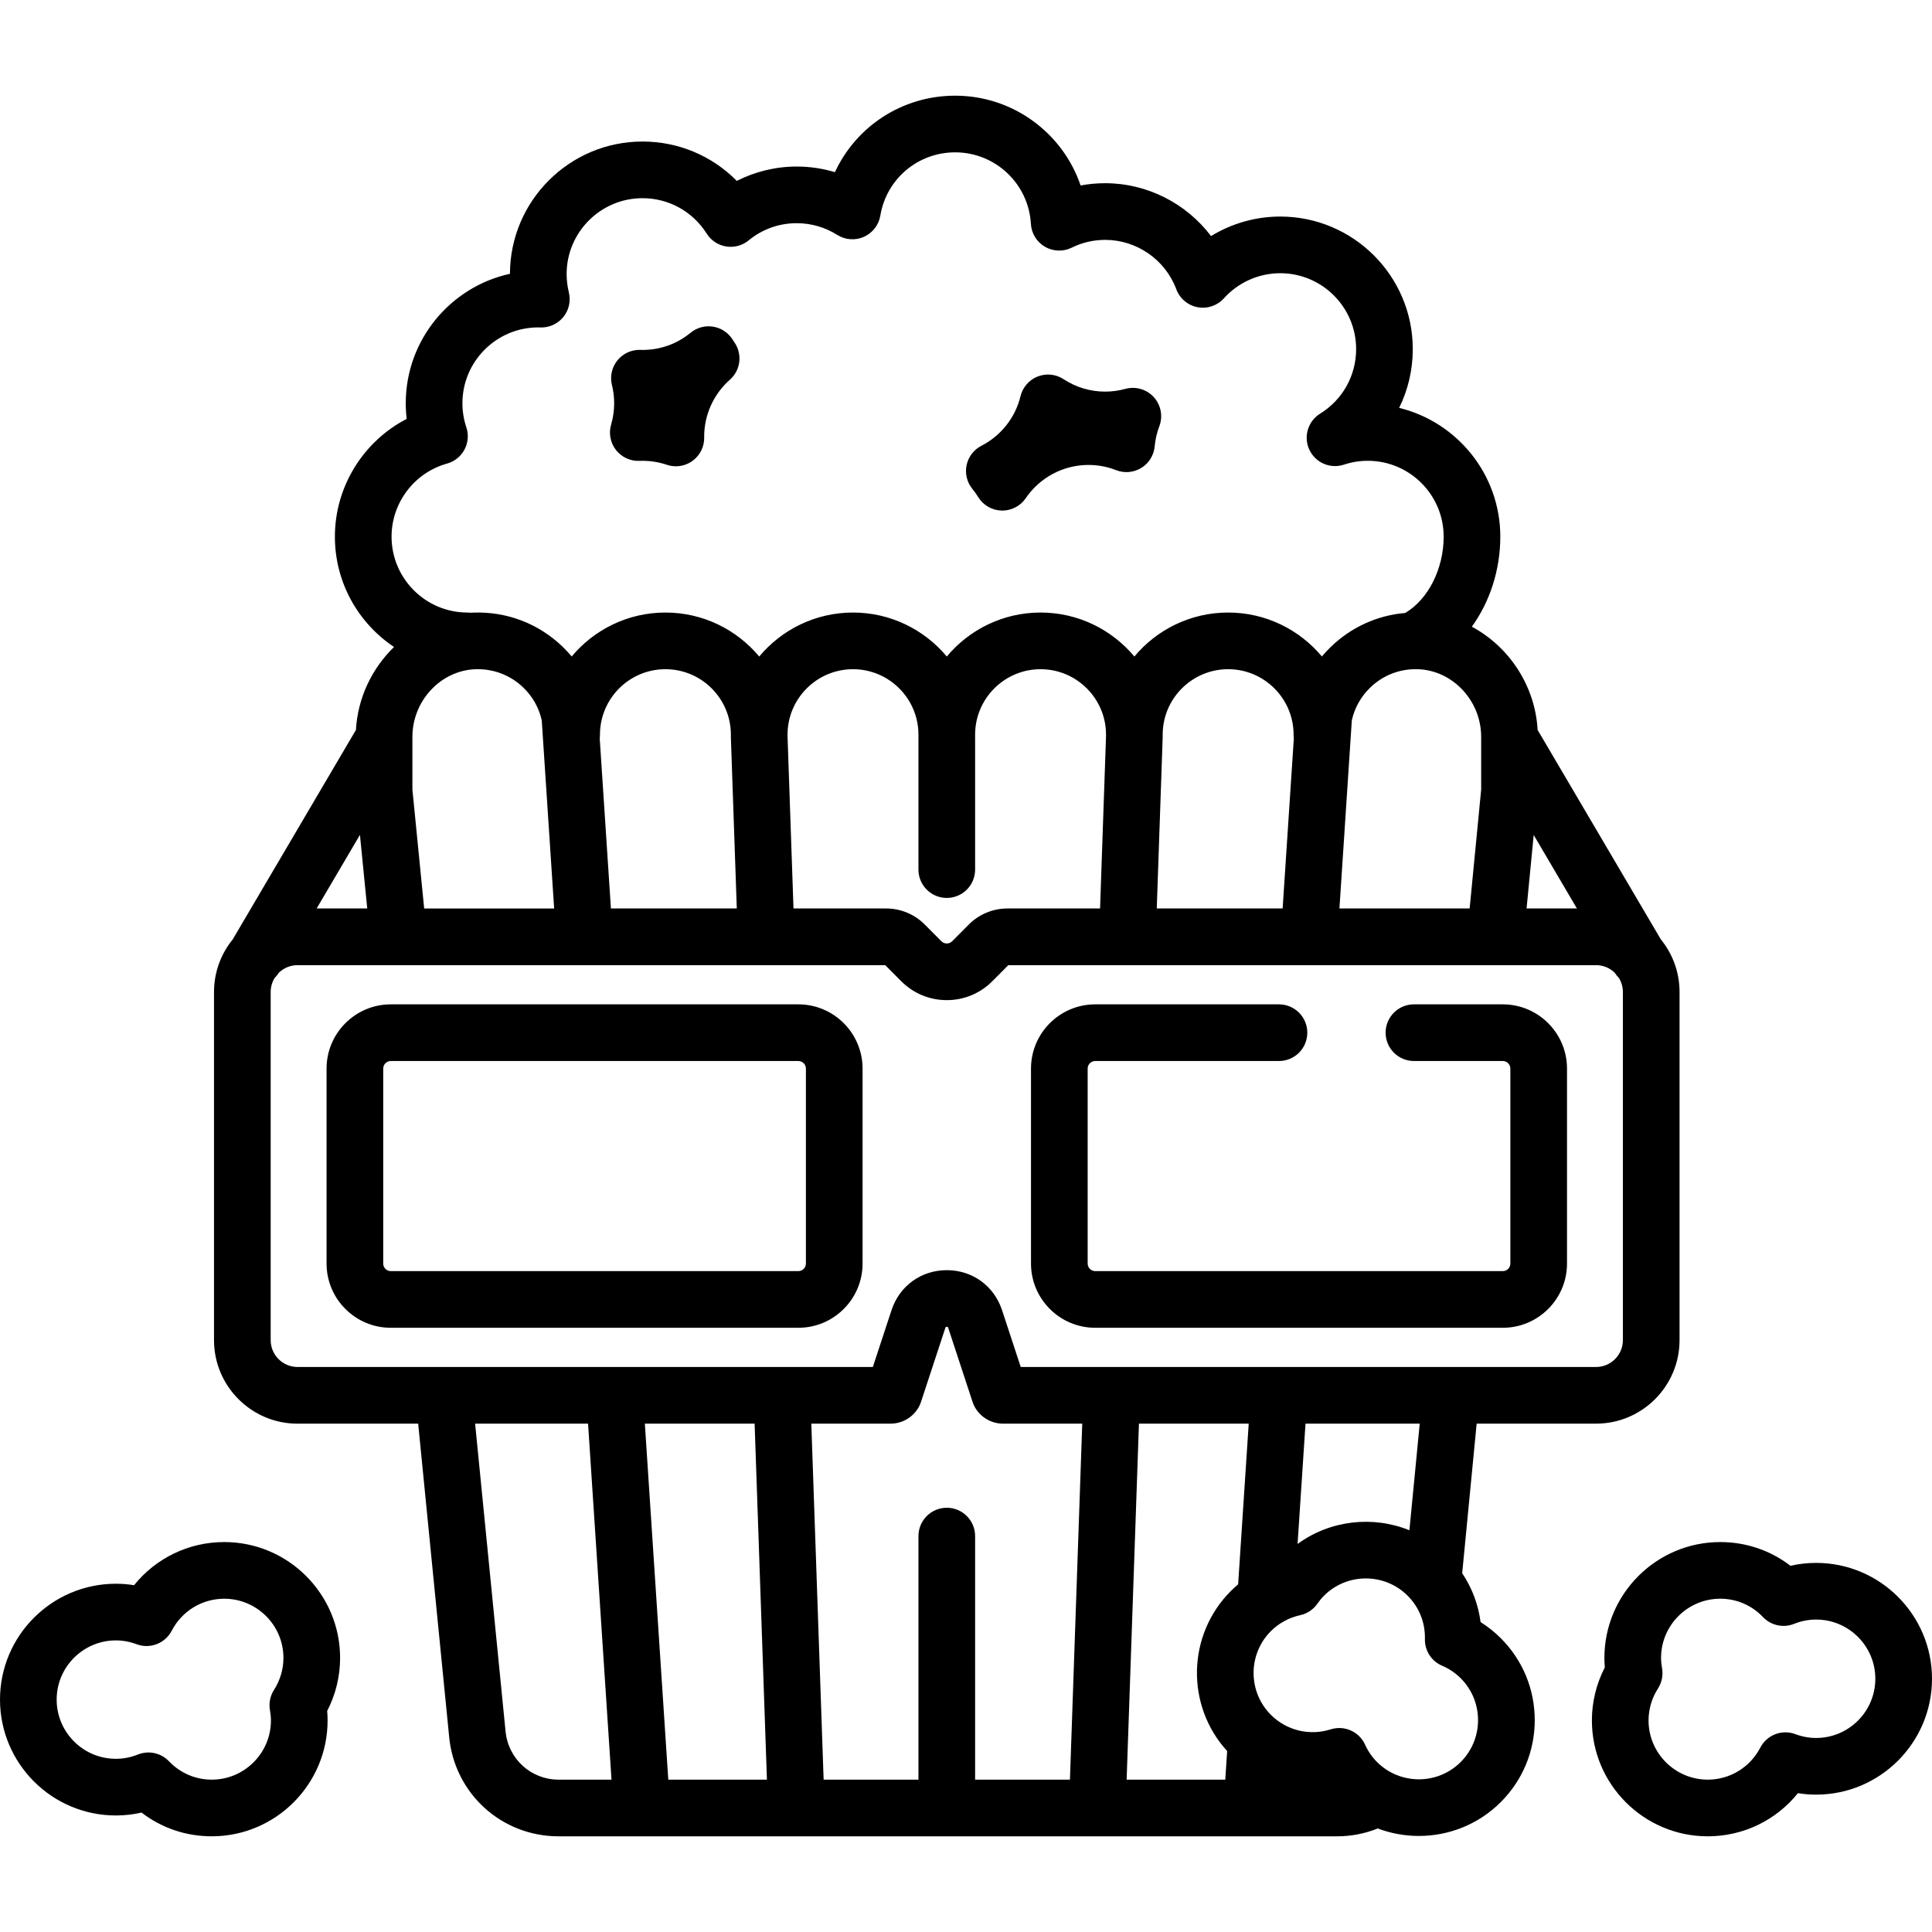
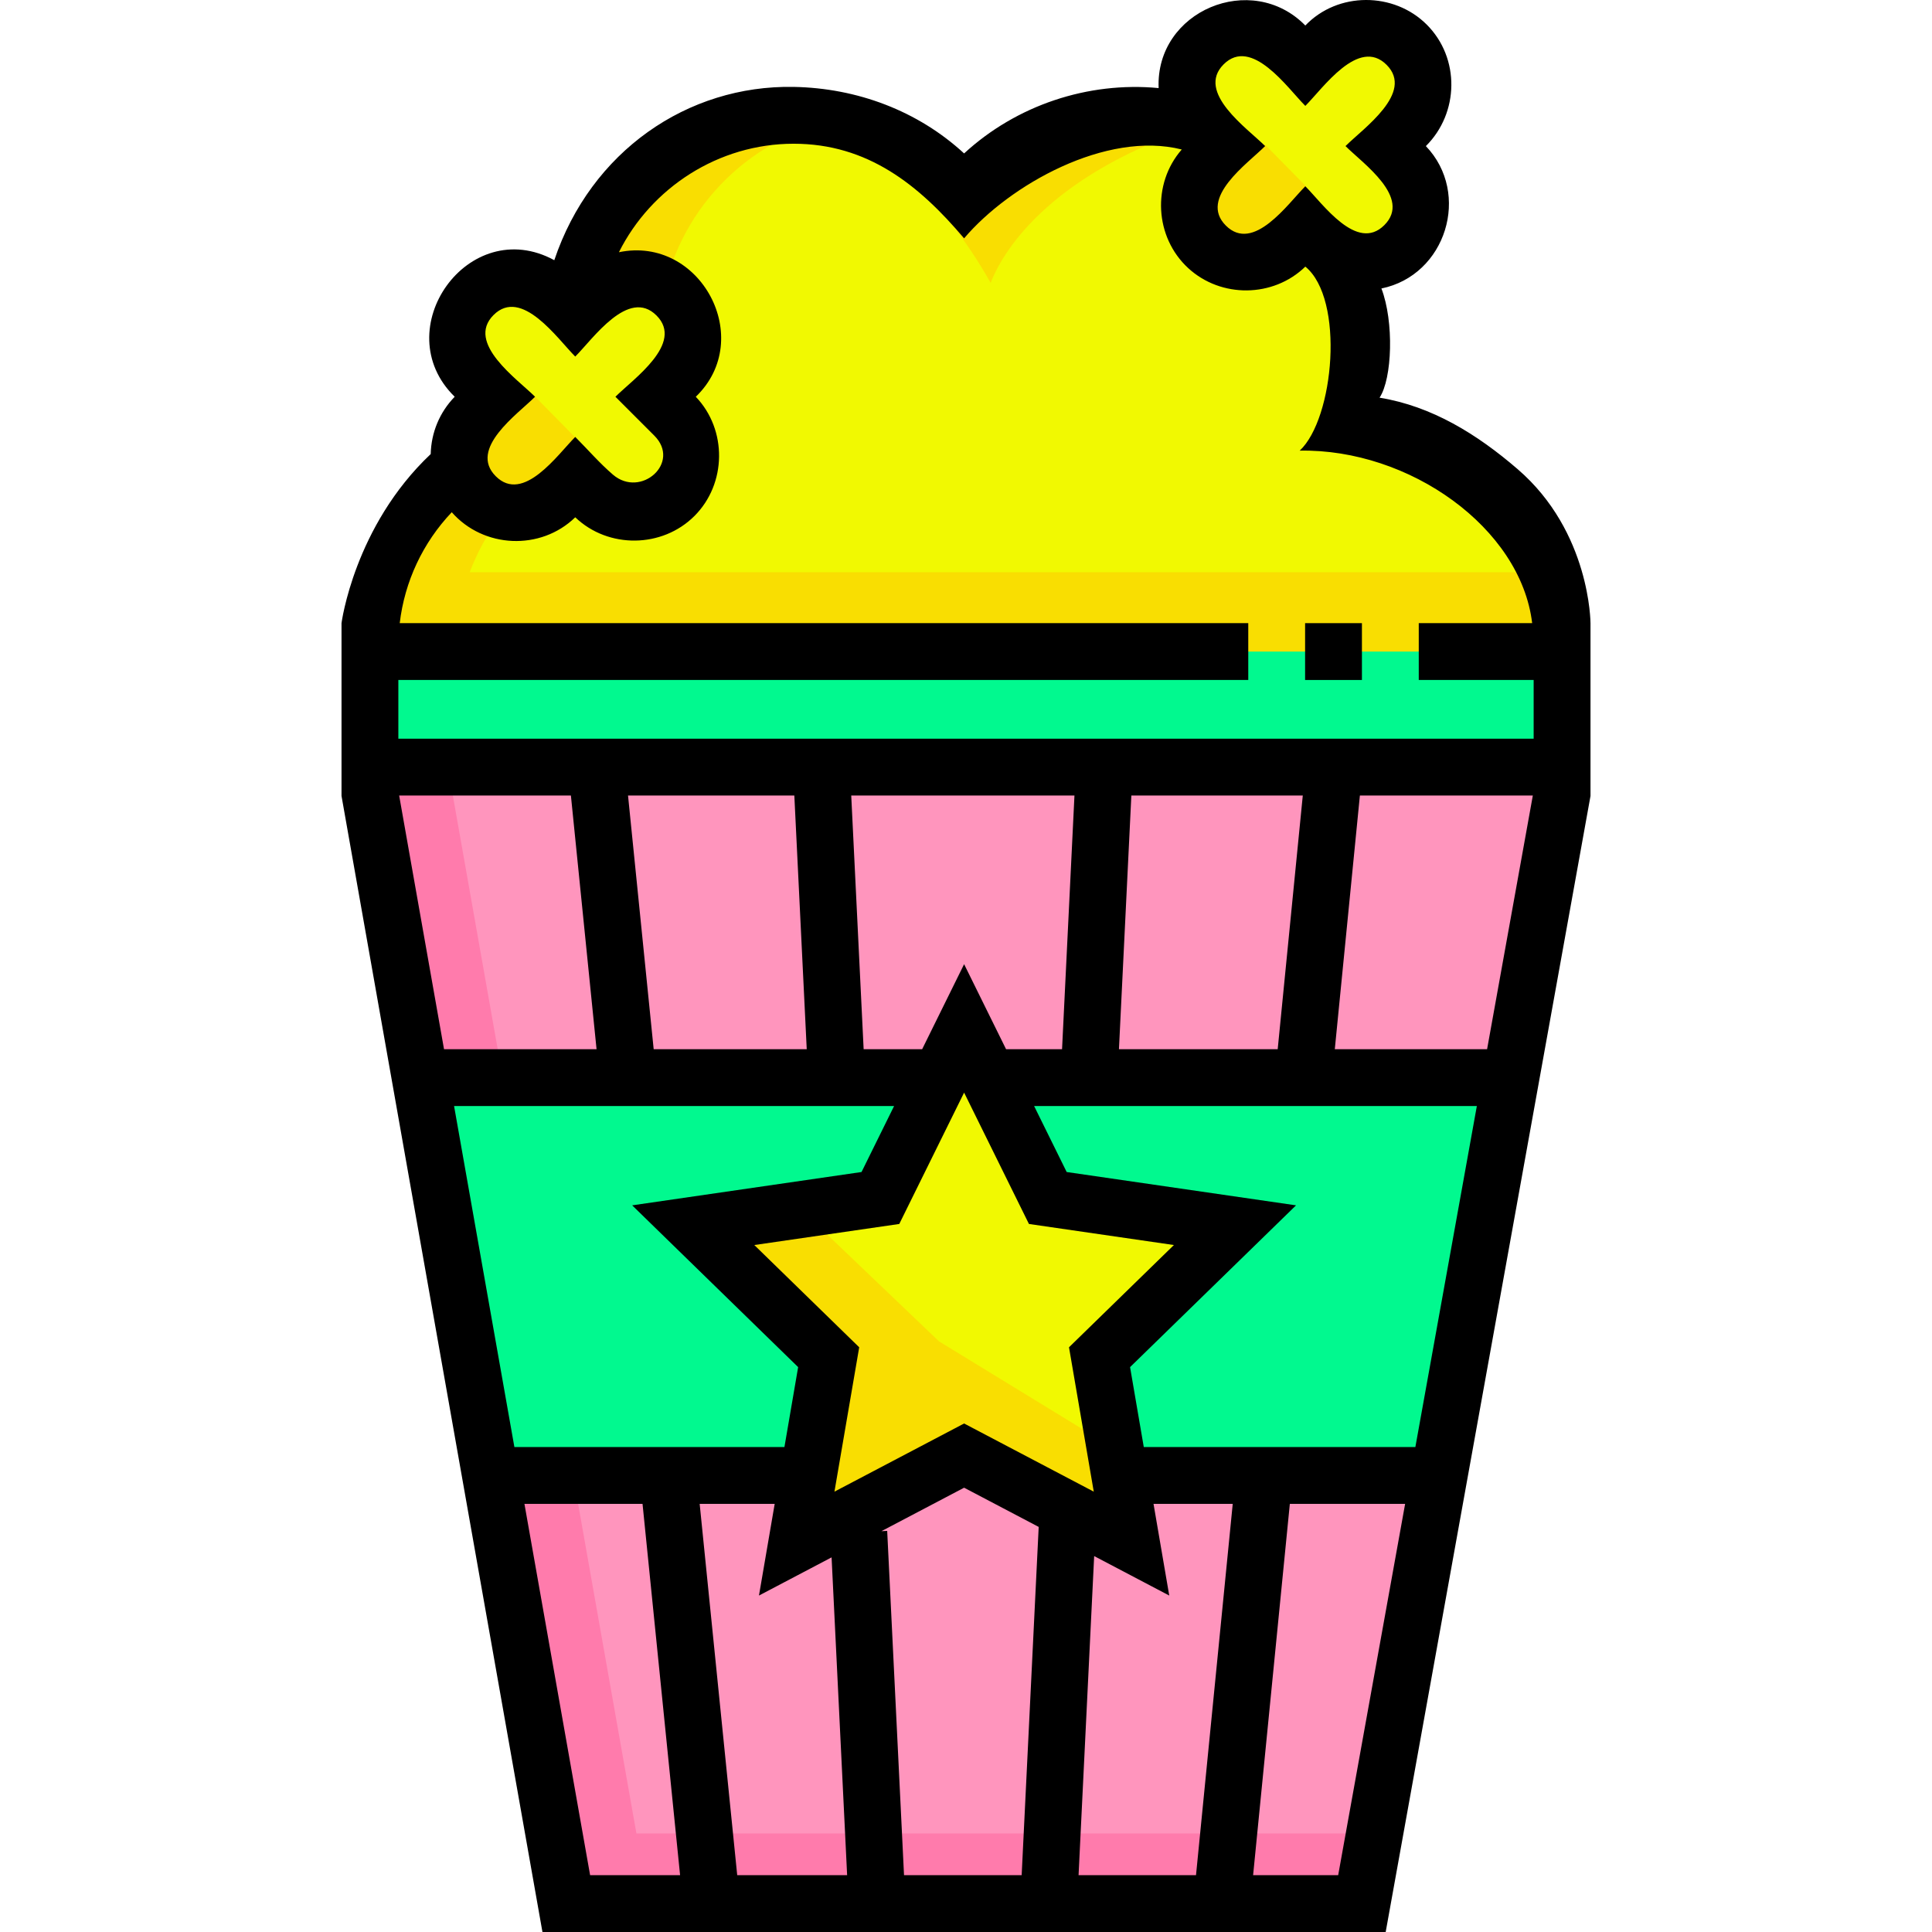
- <svg xmlns="http://www.w3.org/2000/svg" version="1.1" id="Capa_1" x="0px" y="0px" viewBox="0 0 512.002 512.002" style="enable-background:new 0 0 512.002 512.002;" xml:space="preserve">
-   <g>
-     <g>
-       <path d="M211.572,266.164H103.561c-9.384,0-17.019,7.635-17.019,17.02v51.675c0,9.384,7.634,17.019,17.019,17.019h108.012    c9.384,0,17.019-7.634,17.019-17.019v-51.675C228.591,273.8,220.957,266.164,211.572,266.164z M213.574,334.859    c0,1.104-0.898,2.002-2.002,2.002H103.561c-1.104,0-2.002-0.898-2.002-2.002v-51.675c0-1.105,0.898-2.003,2.002-2.003h108.012    c1.104,0,2.002,0.898,2.002,2.003V334.859z" />
-     </g>
-   </g>
-   <g>
-     <g>
-       <path d="M398.256,266.164h-23.544c-4.147,0-7.508,3.361-7.508,7.508c0,4.148,3.362,7.508,7.508,7.508h23.544    c1.104,0,2.002,0.898,2.002,2.003v51.675c0,1.104-0.898,2.002-2.002,2.002H290.245c-1.104,0-2.002-0.898-2.002-2.002v-51.675    c0-1.105,0.898-2.003,2.002-2.003h48.699c4.147,0,7.508-3.361,7.508-7.508c0-4.148-3.362-7.508-7.508-7.508h-48.699    c-9.384,0-17.019,7.635-17.019,17.02v51.675c-0.001,9.384,7.634,17.019,17.019,17.019h108.012c9.384,0,17.019-7.634,17.019-17.019    v-51.675C415.275,273.8,407.64,266.164,398.256,266.164z" />
-     </g>
-   </g>
-   <g>
-     <g>
-       <path d="M305.773,105.252c-1.901-2.094-4.818-2.939-7.547-2.192c-1.747,0.479-3.545,0.724-5.342,0.724    c-3.931,0-7.74-1.138-11.018-3.292c-2.04-1.341-4.606-1.606-6.88-0.71c-2.272,0.897-3.965,2.843-4.541,5.217    c-1.373,5.67-5.153,10.458-10.369,13.139c-2.013,1.034-3.453,2.922-3.917,5.138c-0.464,2.215,0.095,4.523,1.524,6.278    c0.565,0.692,1.083,1.424,1.544,2.173c1.332,2.171,3.674,3.52,6.221,3.58c0.06,0.001,0.12,0.002,0.179,0.002    c2.48,0,4.805-1.226,6.205-3.282c3.757-5.517,9.976-8.811,16.635-8.811c2.518,0,4.982,0.466,7.324,1.382    c2.199,0.862,4.676,0.638,6.685-0.605c2.009-1.241,3.317-3.358,3.53-5.71c0.165-1.821,0.577-3.608,1.225-5.309    C308.237,110.331,307.674,107.347,305.773,105.252z" />
-     </g>
-   </g>
-   <g>
-     <g>
-       <path d="M194.625,90.717c-0.169-0.244-0.333-0.492-0.493-0.745c-1.149-1.821-3.025-3.061-5.152-3.404    c-2.125-0.344-4.297,0.243-5.962,1.61c-3.632,2.982-8.04,4.558-12.748,4.558c-0.111,0-0.221-0.005-0.331-0.009l-0.262-0.009    c-2.34-0.062-4.588,0.965-6.062,2.791c-1.474,1.827-2.007,4.237-1.445,6.516c0.392,1.589,0.592,3.22,0.592,4.847    c0,1.909-0.273,3.811-0.812,5.653c-0.678,2.319-0.198,4.823,1.289,6.728c1.488,1.905,3.804,2.985,6.214,2.881    c2.444-0.095,4.915,0.246,7.257,1.038c0.785,0.266,1.597,0.396,2.405,0.396c1.566,0,3.115-0.49,4.415-1.436    c1.97-1.433,3.123-3.731,3.093-6.166l-0.008-0.311c0.015-5.74,2.497-11.214,6.813-15.026    C196.286,98.109,196.801,93.846,194.625,90.717z" />
-     </g>
-   </g>
-   <g>
-     <g>
-       <path d="M481.295,414.186c-2.298,0-4.572,0.257-6.801,0.768c-5.316-4.084-11.772-6.291-18.604-6.291    c-16.932,0-30.706,13.775-30.706,30.706c0,0.828,0.037,1.661,0.111,2.509c-2.247,4.355-3.425,9.162-3.425,14.061    c0,16.931,13.774,30.706,30.706,30.706c9.42,0,18.132-4.266,23.895-11.434c1.595,0.258,3.207,0.387,4.825,0.387    c16.932,0,30.706-13.775,30.706-30.706C512.002,427.962,498.226,414.186,481.295,414.186z M481.295,460.581    c-1.855,0-3.702-0.34-5.492-1.012c-3.558-1.337-7.55,0.197-9.302,3.569c-2.719,5.236-8.056,8.488-13.927,8.488    c-8.651,0-15.689-7.038-15.689-15.689c0-2.987,0.866-5.918,2.504-8.478c1.017-1.587,1.398-3.498,1.071-5.354    c-0.176-0.997-0.261-1.893-0.261-2.738c0-8.651,7.039-15.689,15.689-15.689c4.315,0,8.339,1.731,11.332,4.872    c2.119,2.224,5.38,2.933,8.23,1.791c1.886-0.757,3.852-1.14,5.844-1.14c8.651,0,15.689,7.038,15.689,15.689    C496.984,453.541,489.946,460.581,481.295,460.581z" />
-     </g>
-   </g>
+ <svg xmlns="http://www.w3.org/2000/svg" version="1.1" width="512" height="512" x="0" y="0" viewBox="0 0 509.921 509.921" style="enable-background:new 0 0 512 512" xml:space="preserve" class="">
  <g>
    <g>
      <g>
-         <path d="M440.133,248.936l-32.524-55.29c-0.039-0.066-0.079-0.131-0.119-0.195c-0.659-11.773-7.593-22.084-17.431-27.369     c4.763-6.609,7.54-15.056,7.54-23.859c0-16.504-11.442-30.387-26.809-34.13c2.347-4.751,3.612-10.055,3.612-15.579     c0-19.368-15.756-35.125-35.124-35.125c-6.528,0-12.871,1.827-18.339,5.175c-6.537-8.641-16.897-14.011-28.056-14.011     c-2.207,0-4.379,0.2-6.507,0.601c-4.727-13.895-17.899-23.797-33.26-23.797c-13.994,0-26.227,8.124-31.85,20.268     c-3.268-0.983-6.675-1.49-10.126-1.49c-5.541,0-10.991,1.322-15.884,3.801c-6.525-6.627-15.443-10.428-24.987-10.428     c-19.343,0-35.083,15.717-35.125,35.052c-15.772,3.448-27.615,17.525-27.615,34.317c0,1.385,0.082,2.765,0.245,4.136     c-11.474,5.933-19.024,17.928-19.024,31.213c0,12.179,6.231,22.93,15.672,29.233c-5.819,5.645-9.618,13.434-10.097,21.995     c-0.041,0.065-0.081,0.13-0.12,0.196l-32.522,55.289c-3.104,3.811-4.968,8.67-4.968,13.957v92.259     c0,12.204,9.929,22.133,22.133,22.133h31.973l8.194,82.829c1.364,15.125,13.843,26.53,29.03,26.53h206.247     c3.752,0,7.388-0.7,10.83-2.082c3.501,1.322,7.197,1.984,10.894,1.984c7.863,0,15.725-2.992,21.712-8.979     c5.8-5.8,8.995-13.512,8.995-21.713c0-8.2-3.195-15.912-8.995-21.712c-1.627-1.628-3.417-3.054-5.354-4.27     c-0.611-4.663-2.272-9.07-4.877-12.953l3.834-39.638h31.635c12.204,0,22.133-9.929,22.133-22.133v-92.259     C445.1,257.606,443.237,252.746,440.133,248.936z M406.446,221.282l11.456,19.475h-13.344L406.446,221.282z M392.528,195.286     v13.954h-0.001l-3.055,31.517h-34.507l3.284-49.866c0.728-3.285,2.402-6.284,4.887-8.684c3.418-3.301,7.935-5.03,12.681-4.858     C385.032,177.682,392.528,185.729,392.528,195.286z M103.768,142.22c0-8.998,6.047-16.961,14.704-19.365     c1.982-0.551,3.652-1.891,4.619-3.707c0.967-1.816,1.146-3.949,0.496-5.902c-0.69-2.068-1.04-4.214-1.04-6.374     c0-11.087,9.02-20.108,20.107-20.108c0.162,0,0.318,0.008,0.475,0.016c2.357,0.099,4.631-0.908,6.132-2.733     c1.501-1.824,2.054-4.249,1.496-6.544c-0.394-1.617-0.594-3.257-0.594-4.873c0-11.087,9.021-20.108,20.108-20.108     c6.938,0,13.299,3.512,17.016,9.394c1.15,1.82,3.026,3.059,5.153,3.401c2.127,0.346,4.297-0.243,5.961-1.61     c3.63-2.982,8.037-4.558,12.743-4.558c3.803,0,7.518,1.074,10.742,3.107c2.126,1.34,4.782,1.528,7.077,0.5     c2.294-1.028,3.921-3.137,4.334-5.616c1.618-9.717,9.955-16.768,19.824-16.768c10.659,0,19.477,8.323,20.075,18.951     c0.142,2.515,1.536,4.791,3.711,6.062c2.174,1.27,4.842,1.365,7.103,0.252c2.784-1.372,5.771-2.066,8.878-2.066     c8.356,0,15.93,5.259,18.847,13.086c0.917,2.461,3.053,4.264,5.632,4.754c2.583,0.492,5.229-0.402,6.985-2.356     c3.801-4.226,9.243-6.649,14.931-6.649c11.087,0,20.107,9.021,20.107,20.108c0,7.013-3.569,13.411-9.547,17.113     c-3.237,2.005-4.461,6.115-2.847,9.565c1.613,3.447,5.549,5.144,9.166,3.944c2.041-0.678,4.167-1.021,6.318-1.021     c11.087,0,20.107,9.021,20.107,20.108c0,8.512-4.088,16.614-10.186,20.221c-7.386,0.626-14.276,3.732-19.695,8.963     c-0.849,0.819-1.646,1.676-2.392,2.566c-5.942-7.112-14.872-11.643-24.841-11.643c-9.977,0-18.914,4.537-24.854,11.658     c-5.942-7.12-14.877-11.658-24.854-11.658c-9.977,0-18.914,4.537-24.854,11.658c-5.942-7.12-14.877-11.658-24.854-11.658     c-9.977,0-18.913,4.537-24.854,11.658c-5.942-7.12-14.877-11.658-24.854-11.658c-9.969,0-18.901,4.531-24.841,11.643     c-0.746-0.891-1.544-1.747-2.392-2.566c-6.376-6.154-14.778-9.369-23.652-9.061c-0.239,0.009-0.479,0.021-0.717,0.035     c-0.285-0.033-0.575-0.051-0.868-0.051C112.788,162.328,103.768,153.307,103.768,142.22z M308.119,194.96     c0.003-0.089,0.005-0.179,0.005-0.269c0-9.565,7.782-17.346,17.346-17.346c9.565,0,17.346,7.781,17.346,17.346     c0,0.336,0.022,0.667,0.065,0.991l-2.968,45.074h-33.358l1.565-45.254C308.126,195.32,308.126,195.139,308.119,194.96z      M250.908,237.963c4.147,0,7.508-3.361,7.508-7.508v-35.211c0-0.092-0.002-0.184-0.006-0.276     c0.003-0.092,0.006-0.184,0.006-0.276c0-9.565,7.782-17.346,17.346-17.346c9.564,0,17.346,7.782,17.346,17.346     c0,0.091,0.002,0.181,0.005,0.271c0,0.007-0.001,0.014-0.001,0.021l-1.583,45.773h-24.582c-3.804,0-7.519,1.547-10.182,4.234     l-4.414,4.436c-0.496,0.498-1.058,0.602-1.443,0.602s-0.947-0.104-1.439-0.597l-4.408-4.431     c-2.674-2.697-6.389-4.244-10.193-4.244h-24.583l-1.583-45.773c0-0.007-0.001-0.014-0.001-0.021     c0.003-0.09,0.005-0.181,0.005-0.271c0-9.565,7.781-17.346,17.346-17.346s17.346,7.782,17.346,17.346     c0,0.092,0.002,0.184,0.006,0.276c-0.003,0.092-0.006,0.184-0.006,0.276v35.211C243.4,234.603,246.762,237.963,250.908,237.963z      M195.259,240.757h-33.358l-2.968-45.074c0.043-0.324,0.065-0.656,0.065-0.992c0-9.564,7.782-17.346,17.346-17.346     c9.565,0,17.346,7.782,17.346,17.346c0,0.09,0.002,0.18,0.005,0.269c-0.007,0.179-0.007,0.36-0.001,0.543L195.259,240.757z      M109.291,209.233v-13.945c0-9.557,7.496-17.604,16.704-17.937c4.76-0.149,9.27,1.559,12.688,4.858     c2.486,2.4,4.16,5.399,4.887,8.684l3.284,49.866h-34.443v-0.001L109.291,209.233z M95.39,221.249l1.931,19.508H83.915     L95.39,221.249z M148.044,471.627c-7.362,0-13.412-5.529-14.079-12.926l-8.054-81.416h29.932l6.213,94.343H148.044z      M177.104,471.627L177.104,471.627l-6.213-94.343h29.09l3.263,94.343H177.104z M283.546,471.627h-25.13v0v-64.546     c0-4.148-3.362-7.508-7.508-7.508s-7.508,3.361-7.508,7.508v64.546h-25.13l-3.263-94.343h20.999c3.076,0,5.931-1.667,7.45-4.35     c0.244-0.431,0.445-0.885,0.6-1.355l6.473-19.682c0.065-0.2,0.09-0.274,0.379-0.274c0.289,0,0.313,0.074,0.378,0.271     l6.473,19.685c0.154,0.471,0.355,0.924,0.6,1.355c1.52,2.683,4.374,4.35,7.449,4.35h20.999L283.546,471.627z M328.12,419.869     c-0.669,0.563-1.315,1.154-1.936,1.776c-11.639,11.639-11.962,30.372-0.973,42.407l-0.499,7.575h-26.141l3.263-94.343h29.09     L328.12,419.869z M387.109,466.949c-6.117,6.117-16.071,6.117-22.188,0c-1.311-1.311-2.378-2.857-3.166-4.597     c-1.245-2.744-3.96-4.406-6.837-4.406c-0.752,0-1.516,0.113-2.265,0.351c-5.627,1.781-11.699,0.306-15.85-3.845     c-6.117-6.117-6.117-16.071,0-22.188c2.111-2.111,4.797-3.572,7.766-4.224c1.84-0.403,3.461-1.484,4.541-3.026     c0.582-0.831,1.155-1.525,1.752-2.122c6.118-6.117,16.072-6.118,22.188-0.001c3.05,3.051,4.672,7.121,4.568,11.46     c-0.074,3.07,1.73,5.877,4.555,7.086c1.868,0.799,3.529,1.917,4.937,3.326C393.226,450.878,393.226,460.831,387.109,466.949z      M343.874,409.163l2.099-31.879h30.27l-2.733,28.251C363.837,401.621,352.557,402.83,343.874,409.163z M430.085,355.152     c0,3.924-3.193,7.117-7.117,7.117H270.506c-0.031,0-0.015-0.001,0-0.001l-4.954-15.066c-2.119-6.436-7.867-10.595-14.643-10.595     s-12.524,4.159-14.644,10.598l-4.953,15.064H78.85c-3.924-0.001-7.117-3.194-7.117-7.118v-92.259c0-1.371,0.39-2.654,1.066-3.742     c0.407-0.4,0.775-0.854,1.092-1.357c1.282-1.247,3.032-2.017,4.959-2.017h155.747l4.234,4.255     c3.225,3.235,7.514,5.017,12.077,5.017c4.563,0,8.853-1.781,12.082-5.022l4.23-4.25h155.747c1.927,0,3.677,0.771,4.96,2.019     c0.316,0.503,0.683,0.955,1.09,1.355c0.676,1.088,1.067,2.371,1.067,3.743V355.152z" />
-         <path d="M270.506,362.268L270.506,362.268C270.536,362.268,270.521,362.268,270.506,362.268z" />
+         <g>
+           <g>
+             <g>
+               <g>
+                 <path d="m96.636 171.557c0-18.49 9.509-35.987 22.824-46.797l31.689-44.288c4.312-28.33 28.777-50.036 58.311-50.036 18.041 0 34.18 8.108 45 20.869 10.82-12.761 26.959-20.869 45-20.869 6.305 0 12.378.989 18.074 2.82l36.908 34.759c2.585 6.636 4.004 13.855 4.004 21.406 0 7.844-1.544 15.323-4.324 22.169 32.188.451 59.146 27.67 59.146 59.965h-316.632z" fill="#f1f901" data-original="#f8e868" style="" class="" />
+               </g>
+             </g>
+             <g>
+               <g>
+                 <path d="m409.02 151.032h-285.059c3.98-10.406 10.729-19.611 18.934-26.272l31.689-44.288c3.713-24.39 22.367-43.856 46.329-48.803-3.859-.795-7.849-1.233-11.945-1.233-29.534 0-53.999 21.706-58.311 50.036l-31.689 44.288c-8.65 7.023-15.673 16.876-19.547 27.983-2.105 6.028-3.277 13.421-3.277 19.814h23.927 292.706c0-7.172-1.336-15.091-3.757-21.525z" fill="#f9de01" data-original="#e8ab4c" style="" class="" />
+               </g>
+               <g>
+                 <path d="m317.158 32.898c-3.876-.801-14.076-2.461-18.189-2.461-12.247 0-34.5 4.736-51 25.018 0 0 6.492 6.718 13.5 19.218 3.749-9.751 17.249-29.501 55.689-41.775z" fill="#f9de01" data-original="#e8ab4c" style="" class="" />
+               </g>
+             </g>
+             <g>
+               <path d="m97.637 171.971h314.648v30.5h-314.648z" fill="#01f98f" data-original="#9eb6f4" style="" class="" />
+             </g>
+             <g>
+               <path d="m97.637 171.971h22.926v30.5h-22.926z" fill="#01f98f" data-original="#6e91ef" style="" class="" />
+             </g>
+             <g>
+               <path d="m97.637 202.471v6.952l51.823 292.999h210l52.825-292.999v-6.952z" fill="#ff95bd" data-original="#ff95bd" style="" class="" />
+             </g>
+             <g>
+               <path d="m167.973 483.909-49.779-281.438h-20.557v6.952l51.823 292.999h210l3.338-18.513z" fill="#ff7bac" data-original="#ff7bac" style="" class="" />
+             </g>
+             <g>
+               <path d="m112.234 284.422 17.24 105h250.359l17.625-105z" fill="#01f98f" data-original="#8edf78" style="" class="" />
+             </g>
+             <g>
+               <path d="m146.843 368.05-13.731-83.628h-20.878l17.24 105h250.359l3.587-21.372z" fill="#01f98f" data-original="#31a469" style="" class="" />
+             </g>
+             <g>
+               <path d="m254.46 271.429 22.092 44.762 49.398 7.178-35.745 34.842 8.438 49.199-44.183-23.228-44.183 23.228 8.439-49.199-35.745-34.842 49.398-7.178z" fill="#f1f901" data-original="#f8e868" style="" class="" />
+             </g>
+             <g>
+               <path d="m298.643 407.41-4.272-24.913-46.544-28.472-36.421-34.788-28.435 4.132 35.745 34.842-4.166 24.286-4.273 24.913 24.946-13.115 19.237-10.113z" fill="#f9de01" data-original="#e8ab4c" style="" class="" />
+             </g>
+             <g>
+               <path d="m370.683 43.505-4.949-4.949 5.537-5.537c5.858-5.858 5.858-15.355 0-21.213-5.858-5.858-15.355-5.858-21.213 0l-5.537 5.537-5.657-5.657c-5.858-5.858-15.355-5.858-21.213 0-5.858 5.858-5.858 15.355 0 21.213l5.657 5.657-5.069 5.069c-5.858 5.858-5.858 15.355 0 21.213 5.858 5.858 15.355 5.858 21.213 0l5.069-5.069 4.949 4.949c5.858 5.858 15.355 5.858 21.213 0 5.858-5.858 5.858-15.356 0-21.213z" fill="#f1f901" data-original="#f8e868" style="" class="" />
+             </g>
+             <g>
+               <path d="m344.46 48.922-10.5-10.661-16.009-5.371 5.657 5.657-5.069 5.069c-5.858 5.858-5.858 15.355 0 21.213 5.858 5.858 15.355 5.858 21.213 0l5.069-5.069 4.949 4.949z" fill="#f9de01" data-original="#e8ab4c" style="" class="" />
+             </g>
+             <g>
+               <path d="m177.989 109.666-4.949-4.949 5.537-5.537c5.858-5.858 5.858-15.355 0-21.213-5.858-5.858-15.355-5.858-21.213 0l-5.537 5.537-5.657-5.657c-5.858-5.858-15.355-5.858-21.213 0-5.858 5.858-5.858 15.355 0 21.213l5.657 5.657-5.069 5.069c-5.858 5.858-5.858 15.355 0 21.213 5.858 5.858 15.355 5.858 21.213 0l5.069-5.069 4.949 4.949c5.858 5.858 15.355 5.858 21.213 0 5.858-5.858 5.858-15.356 0-21.213z" fill="#f1f901" data-original="#f8e868" style="" class="" />
+             </g>
+             <g>
+               <path d="m151.837 115.466-10.5-10.661-16.009-5.371 5.657 5.657-5.069 5.069c-5.858 5.858-5.858 15.355 0 21.213 5.858 5.858 15.355 5.858 21.213 0l5.069-5.069 4.949 4.949z" fill="#f9de01" data-original="#e8ab4c" style="" class="" />
+             </g>
+           </g>
+         </g>
+       </g>
+       <g>
+         <path d="m344.46 164.471h15v15h-15z" fill="#000000" data-original="#000000" style="" class="" />
+         <path d="m400.603 123.864c-10.77-9.297-22.696-16.654-36.49-18.904 3.348-5.037 3.848-20.037.492-28.819 17.049-3.477 23.729-25.046 11.732-37.582 8.787-8.719 9.062-23.233.238-32.057-8.695-8.695-23.506-8.722-32.054.233-14.154-14.462-39.569-3.901-38.718 16.512-18.677-1.77-37.533 4.533-51.342 17.247-12.211-11.242-28.213-17.251-45-17.559-28-.514-53.5 16.986-63.165 45.738-22.662-12.338-44.382 18.37-26.287 36.044-3.975 4.09-6.196 9.433-6.332 15.127-20.217 19.077-23.54 44.626-23.54 44.626v45.5.109l53.034 299.841h222.559l54.056-299.828v-45.622c-.001.001-.001-24.048-19.183-40.606zm-77.649-106.876c7.419-7.417 16.89 6.284 21.567 10.961 4.671-4.671 14.053-18.234 21.447-10.84 7.38 7.38-6.166 16.771-10.841 21.446 4.621 4.62 17.522 13.589 10.253 20.859-7.255 7.258-16.241-5.635-20.859-10.254-4.633 4.633-13.685 17.668-20.98 10.373-7.279-7.279 5.742-16.348 10.373-20.979-4.661-4.66-18.363-14.164-10.96-21.566zm-192.694 66.161c7.419-7.417 16.89 6.284 21.567 10.961 4.666-4.666 14.054-18.233 21.446-10.842 7.382 7.38-6.169 16.777-10.84 21.448l10.252 10.253v-.001c7.152 7.153-3.559 16.597-10.893 10.321-3.536-3.026-6.673-6.675-9.965-9.968-4.632 4.633-13.685 17.668-20.979 10.373-7.279-7.279 5.743-16.348 10.373-20.979-4.658-4.656-18.364-14.164-10.961-21.566zm-11.026 52.042c8.376 9.547 23.46 10.221 32.595 1.34 8.707 8.334 22.946 8.17 31.464-.349 8.518-8.518 8.682-22.755.35-31.462 15.896-15.267 1.225-42.632-20.292-38.148 8.537-17.043 26.287-28.636 46.11-28.636 19.556 0 33.027 10.846 45 24.966 11.974-14.121 37.5-28.479 57.447-23.445-7.921 9.056-7.149 23.145 1.685 31.292 8.668 7.994 22.458 7.857 30.93-.379 10.438 8.553 7.608 40.08-1.477 48.566 28.915-.514 58.331 20.365 61.346 45.535h-29.932v15h30.324v15.5h-299.647v-15.5h224.323v-15h-223.96c1.298-11.013 6.104-21.237 13.734-29.28zm.611 156.731h116.137l-8.594 17.413-60.535 8.796 43.804 42.698-3.618 21.093h-71.276zm145.691-15-11.075-22.441-11.075 22.441h-15.442l-3.273-66.951h58.915l-3.274 66.951zm16.61 78.671 6.536 38.106-34.222-17.991-34.222 17.992 6.536-38.106-27.687-26.987 38.262-5.56 17.111-34.671 17.111 34.671 38.262 5.56zm-72.494-145.622 3.273 66.951h-40.397l-6.771-66.951zm-5.185 186.951-4.15 24.197 19.167-10.076 4.102 83.878h-29.01l-9.911-97.999zm29.693 7.134-1.527.075 21.828-11.475 19.685 10.349-4.494 91.917h-31.049zm54.628 6.646 19.817 10.418-4.15-24.197h20.905l-9.693 97.999h-30.997zm13.093-28.78-3.618-21.093 43.804-42.698-60.535-8.796-8.594-17.413h116.852l-16.226 90zm-6.552-105 3.274-66.951h45.246l-6.621 66.951zm-144.648-66.951 6.771 66.951h-40.259l-11.842-66.951zm-12.264 186.951h31.17l9.911 97.999h-23.748zm214.775 97.999h-22.453l9.693-97.999h30.428zm39.302-217.999h-40.194l6.621-66.951h45.643z" fill="#000000" data-original="#000000" style="" class="" />
      </g>
    </g>
  </g>
-   <g>
-     <g>
-       <path d="M90.131,439.367c0.001-16.93-13.774-30.705-30.705-30.705c-9.42,0-18.132,4.266-23.895,11.434    c-1.595-0.257-3.207-0.387-4.825-0.387C13.774,419.709,0,433.484,0,450.414c0,16.931,13.774,30.706,30.706,30.706    c2.298,0,4.572-0.257,6.801-0.768c5.316,4.084,11.772,6.291,18.604,6.291c16.932,0,30.706-13.775,30.706-30.706    c0-0.828-0.037-1.661-0.111-2.509C88.954,449.074,90.131,444.267,90.131,439.367z M72.611,447.846    c-1.017,1.587-1.399,3.498-1.071,5.354c0.176,0.997,0.261,1.893,0.261,2.738c0,8.651-7.039,15.689-15.689,15.689    c-4.315,0-8.339-1.731-11.332-4.872c-1.446-1.518-3.422-2.33-5.438-2.33c-0.939,0-1.886,0.176-2.792,0.539    c-1.886,0.757-3.852,1.14-5.844,1.14c-8.651,0-15.689-7.038-15.689-15.689s7.038-15.689,15.689-15.689    c1.855,0,3.701,0.34,5.49,1.012c3.555,1.336,7.552-0.195,9.303-3.568c2.719-5.236,8.056-8.489,13.927-8.489    c8.651,0,15.689,7.038,15.689,15.689C75.115,442.356,74.248,445.287,72.611,447.846z" />
-     </g>
-   </g>
-   <g>
- </g>
-   <g>
- </g>
-   <g>
- </g>
-   <g>
- </g>
-   <g>
- </g>
-   <g>
- </g>
-   <g>
- </g>
-   <g>
- </g>
-   <g>
- </g>
-   <g>
- </g>
-   <g>
- </g>
-   <g>
- </g>
-   <g>
- </g>
-   <g>
- </g>
-   <g>
- </g>
</svg>
